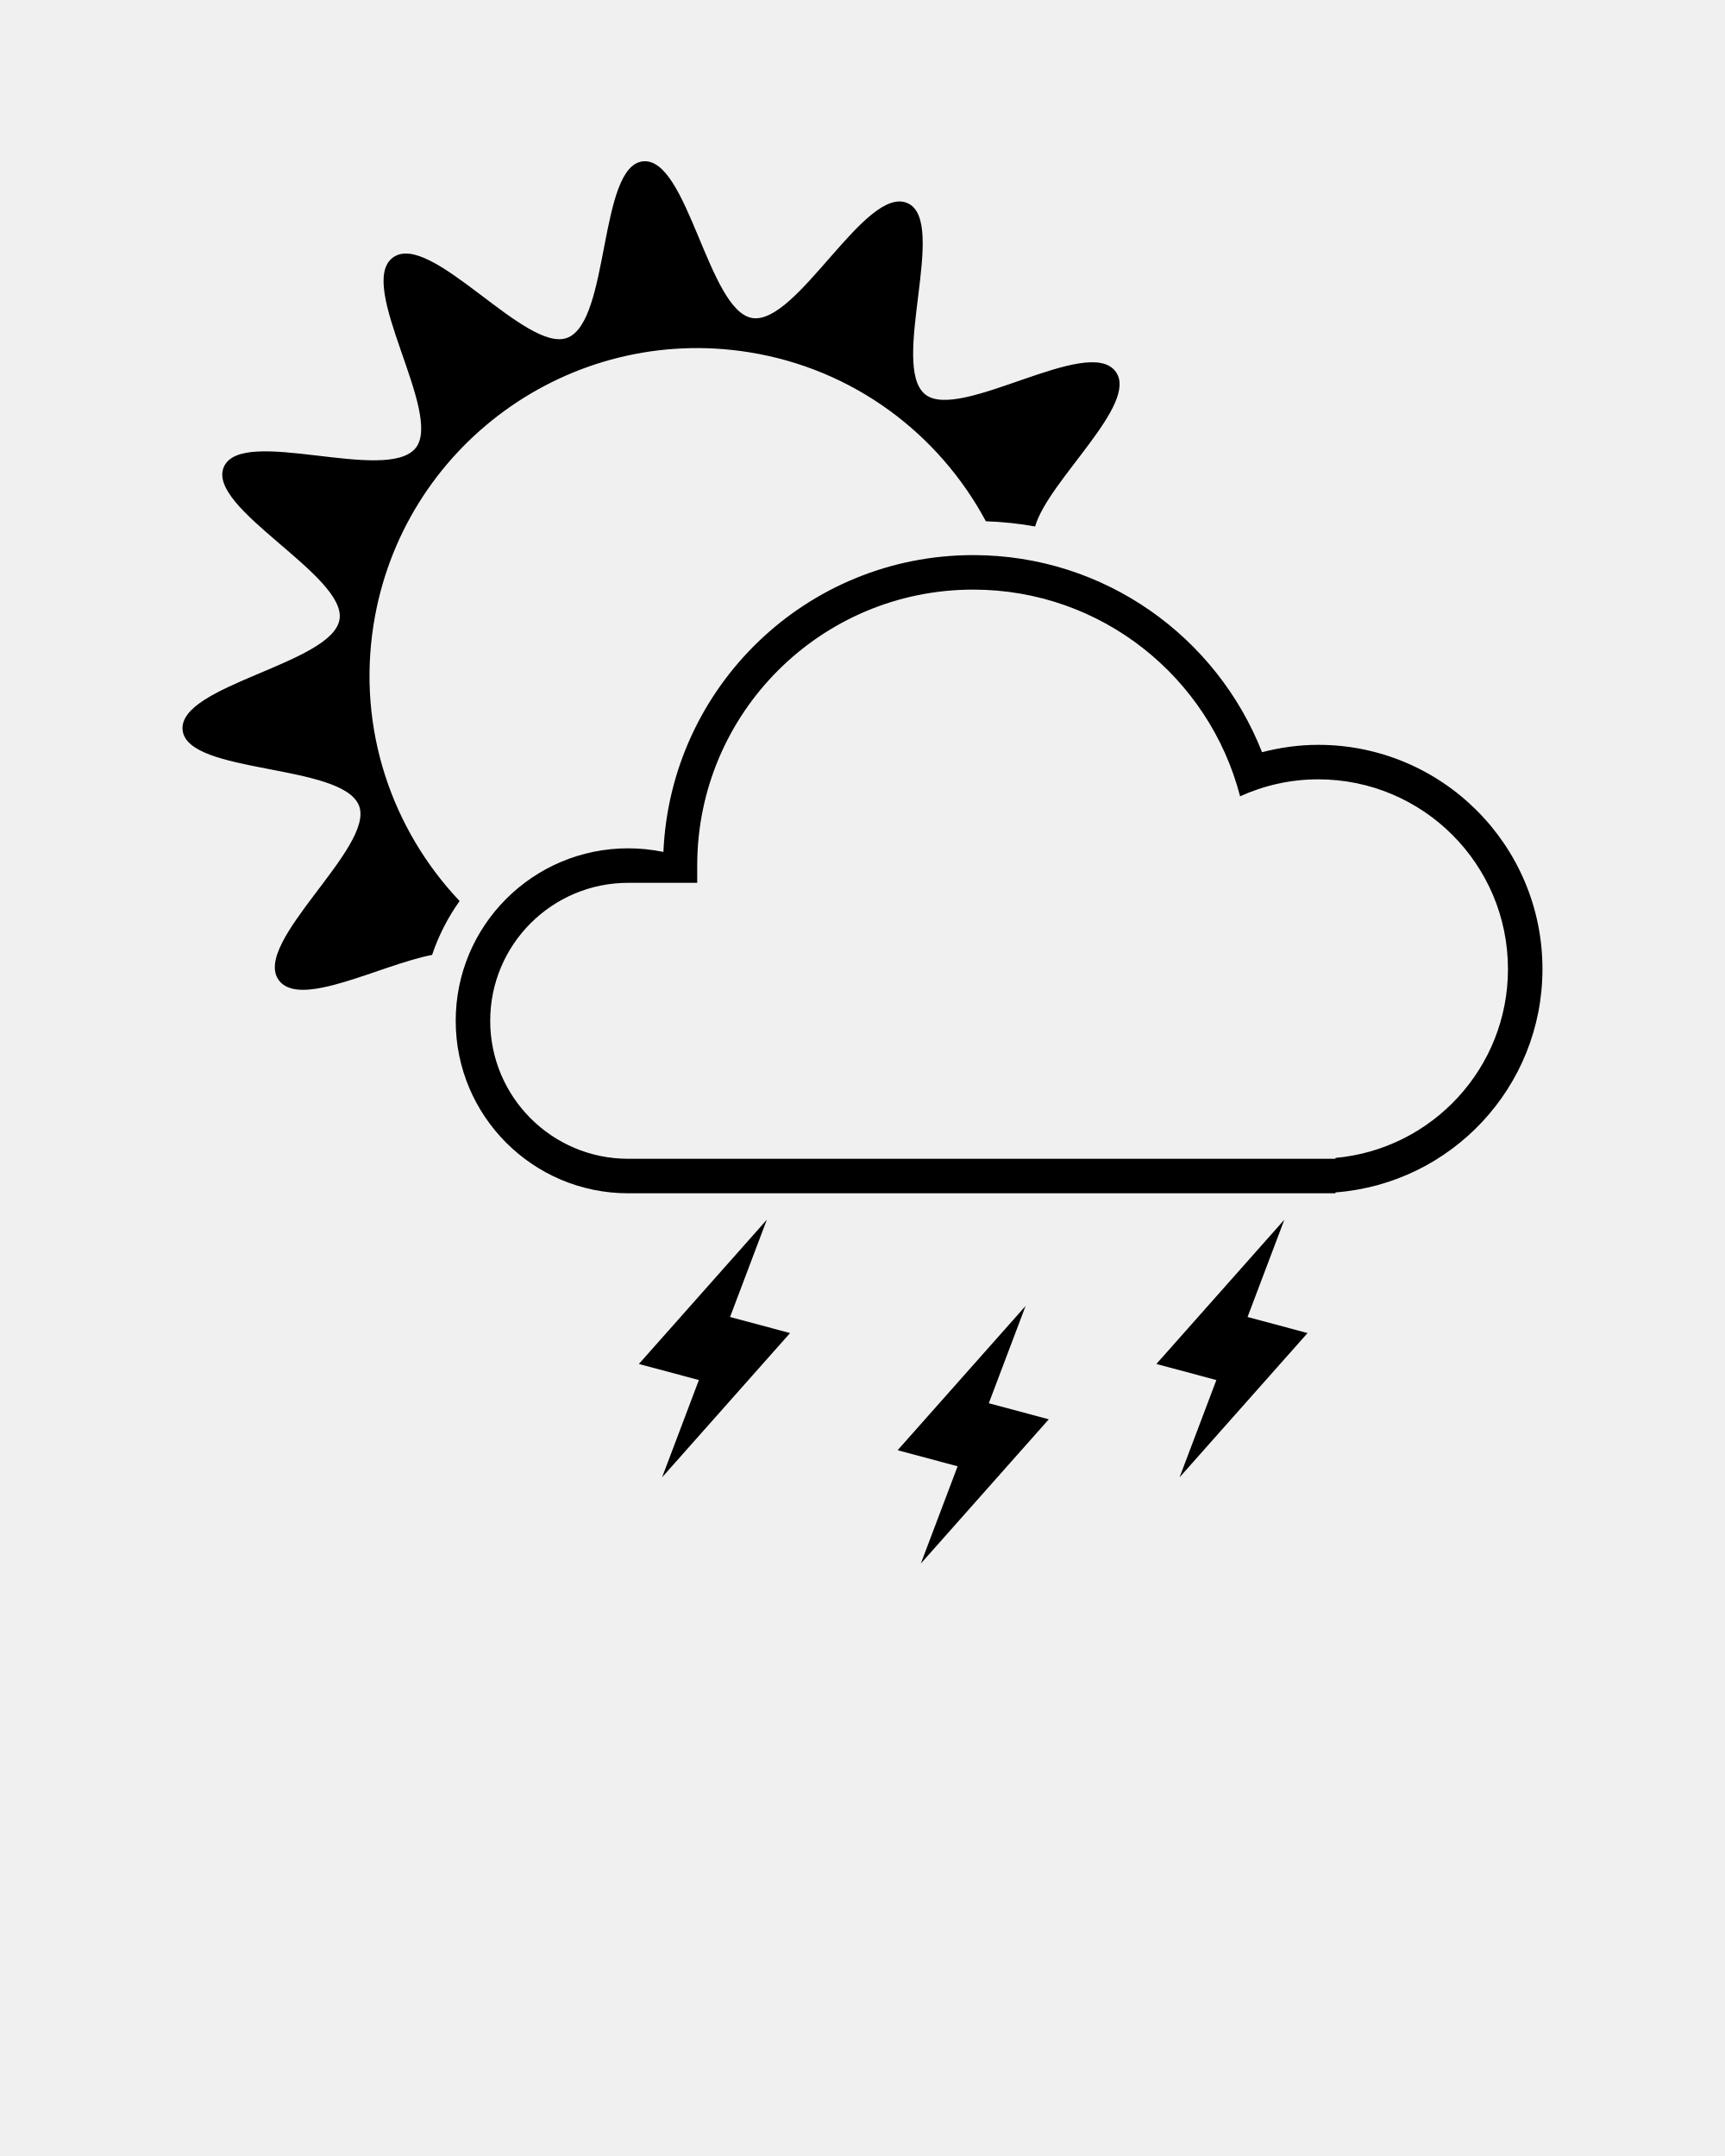
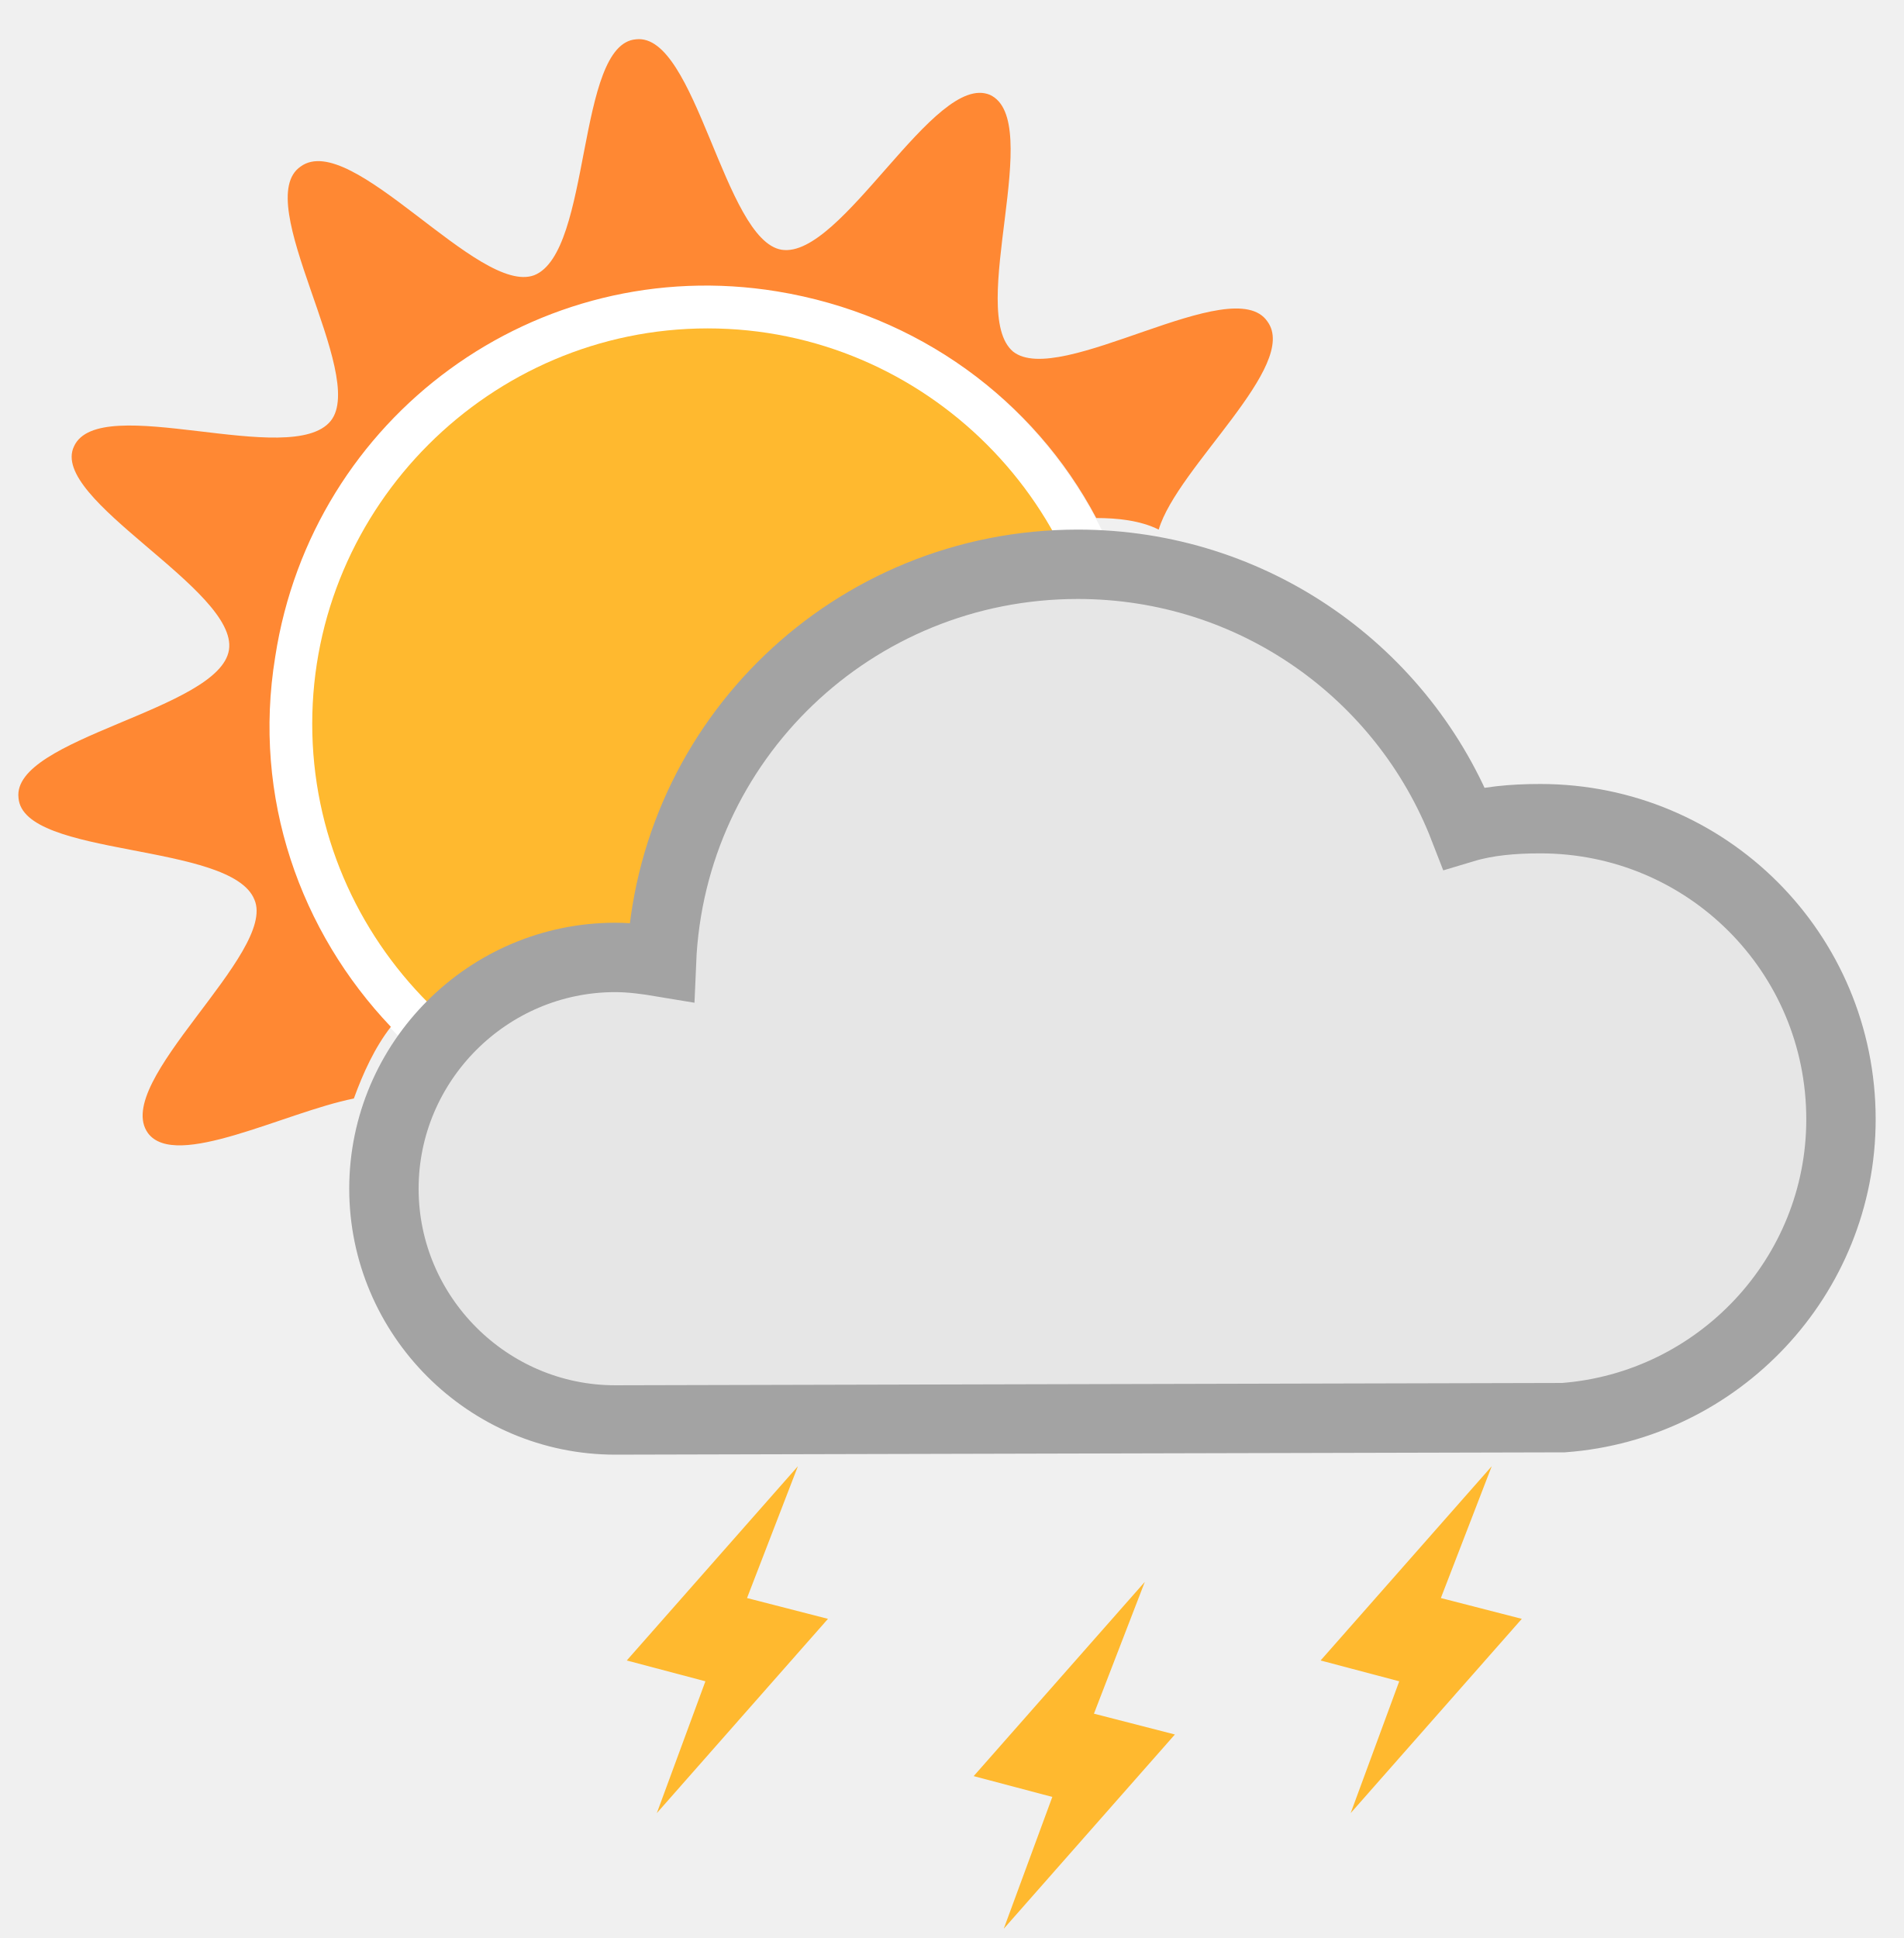
- <svg xmlns="http://www.w3.org/2000/svg" version="1.1" x="0px" y="0px" viewBox="0 0 100 125" enable-background="new 0 0 100 100" xml:space="preserve">
-   <path fill-rule="evenodd" clip-rule="evenodd" fill="#000000" d="M77.418,69.133v0.051h-41c-5.523,0-10-4.478-10-10  c0-5.523,4.477-10,10-10c0.699,0,1.381,0.073,2.04,0.209c0.417-9.572,8.286-17.209,17.96-17.209c7.619,0,14.117,4.741,16.744,11.427  c1.043-0.269,2.129-0.427,3.256-0.427c7.18,0,13,5.82,13,13C89.418,63.025,84.129,68.621,77.418,69.133z M76.418,45.184  c-1.616,0-3.146,0.357-4.529,0.983c-1.783-6.889-8.023-11.983-15.471-11.983c-8.836,0-16,7.163-16,16c0,0.741,0,0,0,1  c-3,0-2.472,0-4,0c-4.418,0-8,3.581-8,8c0,4.418,3.582,8,8,8h41v-0.051c5.605-0.506,10-5.212,10-10.949  C87.418,50.108,82.493,45.184,76.418,45.184z M57.152,30.221c-2.714-5.056-7.659-8.839-13.764-9.804  c-10.365-1.638-20.095,5.436-21.733,15.801c-0.958,6.058,1.076,11.886,4.988,16.021c-0.675,0.949-1.215,1.998-1.594,3.124  c-3.034,0.592-7.672,3.136-8.888,1.463c-1.58-2.173,5.576-7.715,4.654-10.108c-0.953-2.477-9.959-1.81-10.229-4.388  c-0.273-2.615,8.69-3.843,9.098-6.423c0.404-2.553-7.754-6.458-6.706-8.838c1.056-2.397,9.43,0.989,11.118-1.094  c1.614-1.991-3.485-9.468-1.314-11.046c2.172-1.58,7.714,5.577,10.107,4.655c2.476-0.953,1.808-9.96,4.386-10.229  c2.587-0.27,3.786,8.688,6.34,9.084c2.608,0.405,6.568-7.738,8.998-6.66c2.369,1.052-1.043,9.414,1.018,11.084  c1.992,1.614,9.47-3.484,11.049-1.312c1.361,1.872-3.908,6.302-4.674,8.973C59.076,30.354,58.123,30.256,57.152,30.221z   M44.455,70.715l-2.133,5.641l3.478,0.932l-7.418,8.365l2.133-5.641l-3.478-0.932L44.455,70.715z M59.455,75.715l-2.133,5.641  l3.477,0.932l-7.418,8.365l2.133-5.641l-3.477-0.932L59.455,75.715z M74.455,70.715l-2.133,5.641l3.477,0.932l-7.418,8.365  l2.133-5.641l-3.477-0.932L74.455,70.715z" />
+ <svg xmlns="http://www.w3.org/2000/svg" version="1.1" id="Layer_1" x="0px" y="0px" viewBox="0 0 82.3 83.8" style="enable-background:new 0 0 82.3 83.8;" xml:space="preserve">
+   <style type="text/css">
+ 	.st0{fill-rule:evenodd;clip-rule:evenodd;fill:#FFB92F;}
+ 	.st1{fill-rule:evenodd;clip-rule:evenodd;fill:#FFFFFF;}
+ 	.st2{fill-rule:evenodd;clip-rule:evenodd;fill:#E6E6E6;stroke:#A3A3A3;stroke-width:3;stroke-miterlimit:10;}
+ 	.st3{fill-rule:evenodd;clip-rule:evenodd;fill:#FF8833;}
+ </style>
+   <polygon class="st0" points="34.5,63.4 32.3,69.1 35.8,70 28.4,78.4 30.5,72.7 27.1,71.8 " />
+   <polygon class="st0" points="49.5,68.4 47.3,74.1 50.8,75 43.4,83.4 45.5,77.7 42.1,76.8 " />
+   <polygon class="st0" points="64.5,63.4 62.3,69.1 65.8,70 58.4,78.4 60.5,72.7 57.1,71.8 " />
+   <path class="st1" d="M30.6,12.3c-10.5,0-19,8.5-19,19c0,10.5,8.5,19,19,19s19-8.5,19-19C49.6,20.9,41.1,12.3,30.6,12.3z" />
+   <path class="st0" d="M30.6,48.4c-9.4,0-17.1-7.7-17.1-17.1s7.7-17.1,17.1-17.1s17.1,7.7,17.1,17.1S40,48.4,30.6,48.4z" />
+   <path class="st2" d="M67.6,61.3L67.6,61.3l-41,0.1c-5.5,0-10-4.5-10-10c0-5.5,4.5-10,10-10c0.7,0,1.4,0.1,2,0.2  c0.4-9.6,8.3-17.2,18-17.2c7.6,0,14.1,4.7,16.7,11.4c1-0.3,2.1-0.4,3.3-0.4c7.2,0,13,5.8,13,13C79.6,55.2,74.3,60.8,67.6,61.3z" />
+   <path class="st3" d="M47.4,22.4c-2.7-5.1-7.7-8.8-13.8-9.8C23.2,10.9,13.5,18,11.9,28.4c-1,6.1,1.1,11.9,5,16  c-0.7,0.9-1.2,2-1.6,3.1c-3,0.6-7.7,3.1-8.9,1.5C4.8,46.8,12,41.2,11,38.9c-1-2.5-10-1.8-10.2-4.4c-0.3-2.6,8.7-3.8,9.1-6.4  c0.4-2.6-7.8-6.5-6.7-8.8c1.1-2.4,9.4,1,11.1-1.1c1.6-2-3.5-9.5-1.3-11c2.2-1.6,7.7,5.6,10.1,4.7c2.5-1,1.8-10,4.4-10.2  c2.6-0.3,3.8,8.7,6.3,9.1c2.6,0.4,6.6-7.7,9-6.7c2.4,1.1-1,9.4,1,11.1c2,1.6,9.5-3.5,11-1.3c1.4,1.9-3.9,6.3-4.7,9  C49.3,22.5,48.3,22.4,47.4,22.4z" />
</svg>
